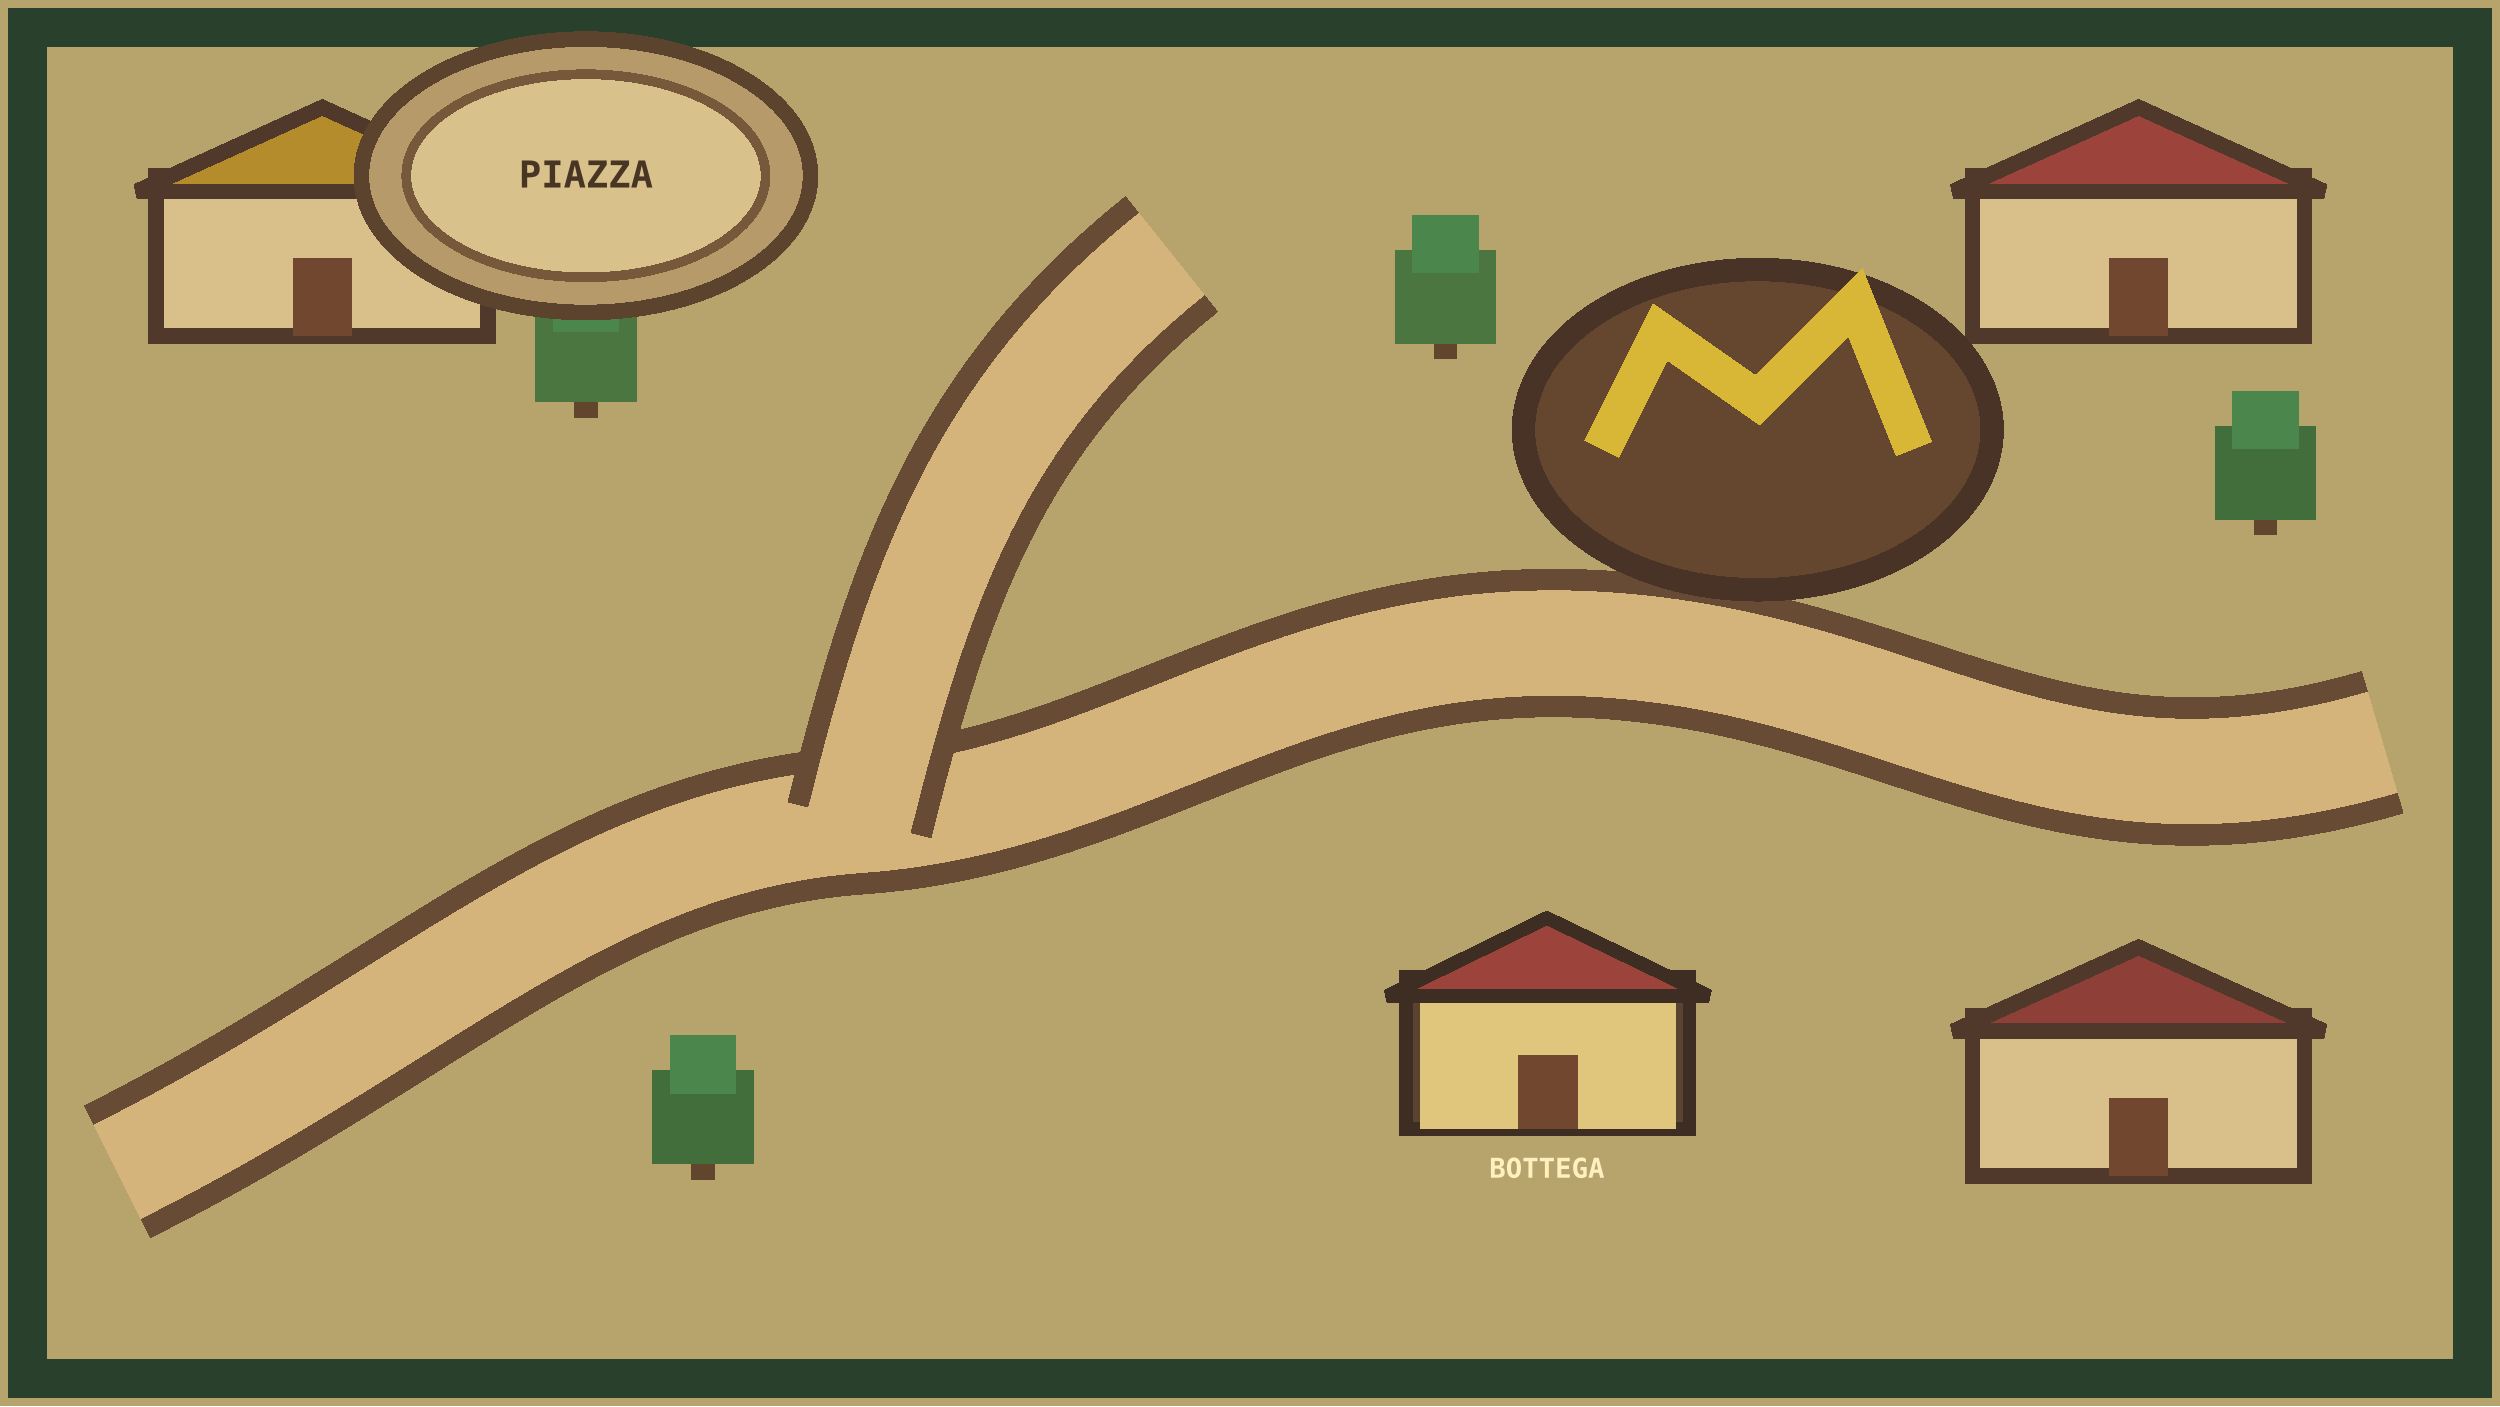
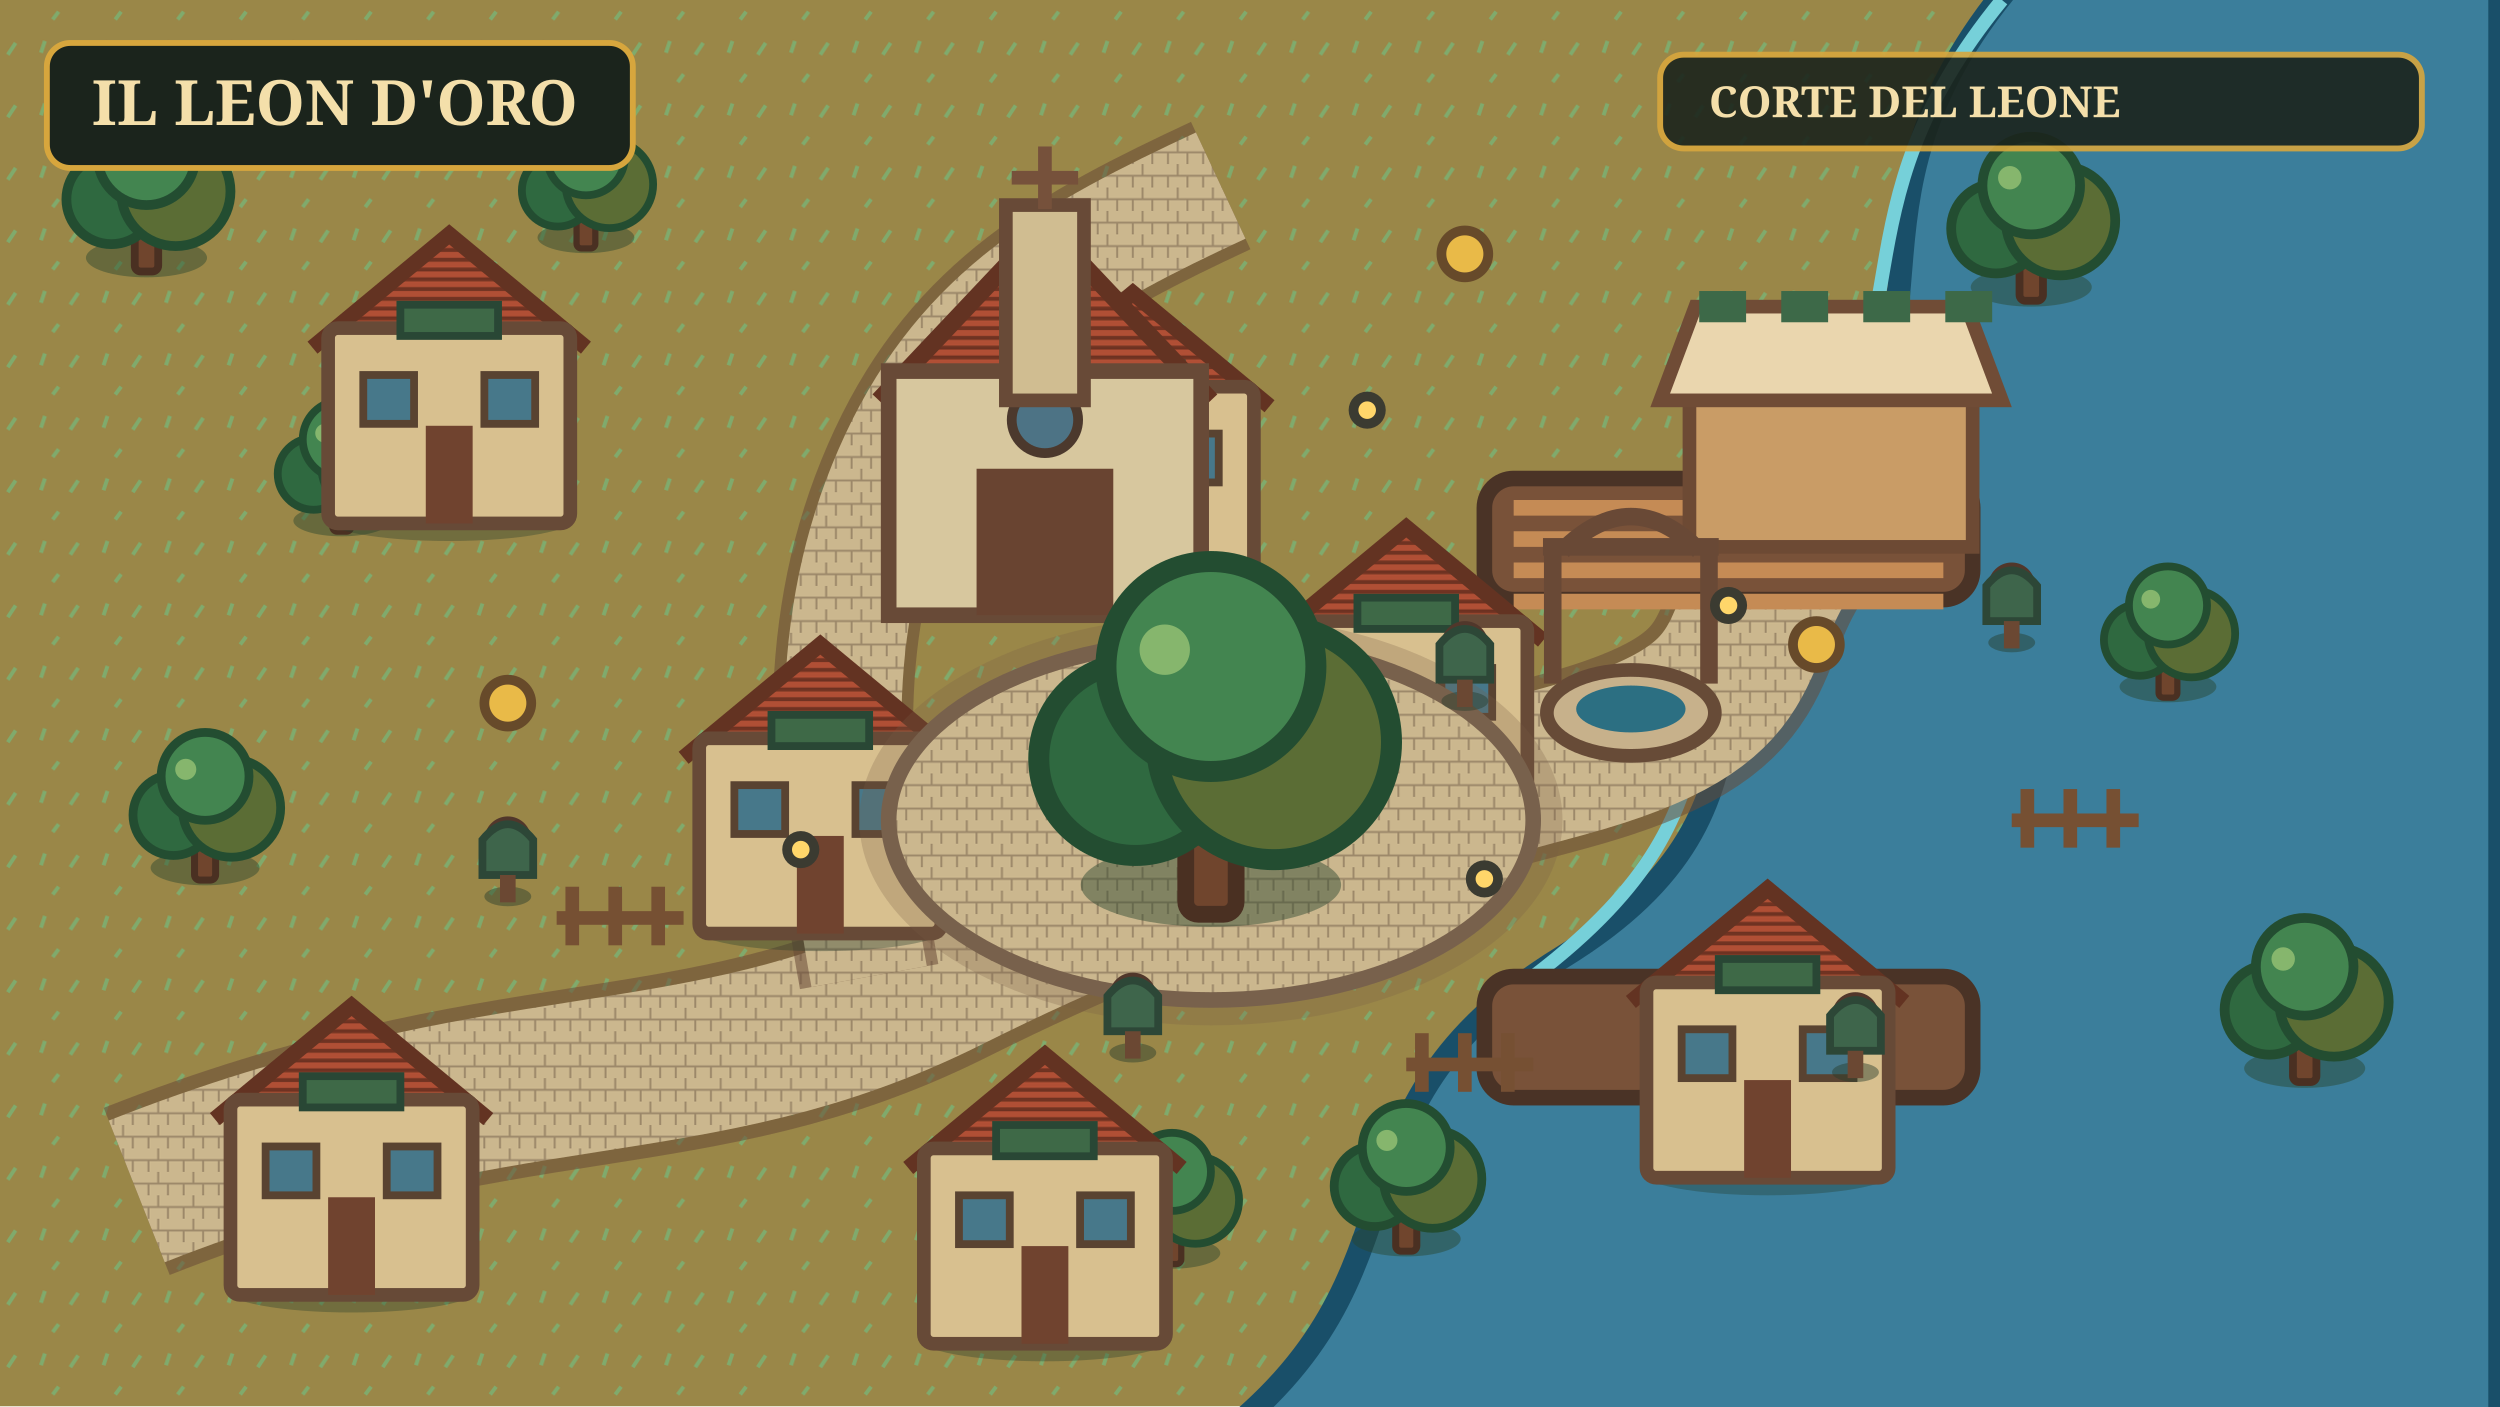
- <svg xmlns="http://www.w3.org/2000/svg" width="1280" height="720" viewBox="0 0 1280 720" shape-rendering="crispEdges">
-   <rect width="1280" height="720" fill="#b7a36c" />
-   <rect x="14" y="14" width="1252" height="692" fill="none" stroke="#29412c" stroke-width="20" />
-   <path d="M60 600C220 520 300 430 440 420S660 320 820 330S1050 430 1220 380" fill="none" stroke="#684b35" stroke-width="76" />
-   <path d="M60 600C220 520 300 430 440 420S660 320 820 330S1050 430 1220 380" fill="none" stroke="#d4b47b" stroke-width="54" />
-   <path d="M440 420C470 300 500 210 600 130" fill="none" stroke="#684b35" stroke-width="76" />
-   <path d="M440 420C470 300 500 210 600 130" fill="none" stroke="#d4b47b" stroke-width="54" />
+ <svg xmlns="http://www.w3.org/2000/svg" width="1280" height="720">
+   <defs>
+     <pattern id="g" width="32" height="32" patternUnits="userSpaceOnUse">
+       <rect width="32" height="32" fill="#9a8748" />
+       <path d="M4 28l4-6m13 5 2-6M27 10l3-4" stroke="#80aa6c" stroke-width="2" />
+     </pattern>
+     <pattern id="p" width="18" height="12" patternUnits="userSpaceOnUse">
+       <rect width="18" height="12" fill="#cbb78e" />
+       <path d="M0 6h18M9 0v6M4 6v6M14 6v6" stroke="#9d896a" />
+     </pattern>
+     <pattern id="r" width="16" height="10" patternUnits="userSpaceOnUse">
+       <rect width="16" height="10" fill="#b04f35" />
+       <path d="M0 3h16M0 8h16" stroke="#703322" stroke-width="2" />
+     </pattern>
+     <g id="t">
+       <ellipse cy="27" rx="31" ry="10" fill="#29452d" opacity=".45" />
+       <rect x="-6" y="0" width="12" height="34" rx="3" fill="#70452d" stroke="#4a3022" stroke-width="4" />
+       <circle cx="-18" cy="-3" r="23" fill="#2f6940" stroke="#234d31" stroke-width="5" />
+       <circle cx="15" cy="-7" r="28" fill="#5b6d35" stroke="#234d31" stroke-width="5" />
+       <circle cy="-25" r="25" fill="#438550" stroke="#234d31" stroke-width="5" />
+       <circle cx="-11" cy="-29" r="6" fill="#86b66d" />
+     </g>
+     <g id="h">
+       <ellipse cx="70" cy="145" rx="65" ry="12" fill="#263b2b" opacity=".35" />
+       <path d="M0 58L70 0l70 58" fill="url(#r)" stroke="#633322" stroke-width="8" />
+       <rect x="8" y="48" width="124" height="100" rx="5" fill="#d8c08f" stroke="#674a37" stroke-width="7" />
+       <rect x="58" y="98" width="24" height="50" fill="#70432f" />
+       <rect x="26" y="72" width="26" height="25" fill="#47788a" stroke="#594331" stroke-width="4" />
+       <rect x="88" y="72" width="26" height="25" fill="#47788a" stroke="#594331" stroke-width="4" />
+       <rect x="45" y="36" width="50" height="16" fill="#3e6947" stroke="#294735" stroke-width="4" />
+     </g>
+     <g id="n">
+       <ellipse cy="29" rx="12" ry="5" fill="#263b2b" opacity=".45" />
+       <circle cy="0" r="10" fill="#dfaa80" stroke="#51372b" stroke-width="4" />
+       <path d="M-13 0q13-16 26 0v18h-26Z" fill="#3e654b" stroke="#2d4737" stroke-width="4" />
+       <rect x="-4" y="18" width="8" height="14" fill="#6b4833" />
+     </g>
+   </defs>
+   <rect width="1280" height="720" fill="url(#g)" />
+   <path d="M1040-20C930 100 1010 170 930 250S930 410 800 490 740 650 620 740h660V-20Z" fill="#3b7e9b" stroke="#194f69" stroke-width="12" />
+   <path d="M1025 0C935 110 990 170 915 260S910 405 785 500" fill="none" stroke="#76d0d9" stroke-width="7" />
+   <path d="M70 610C260 535 355 565 485 500S690 420 800 390 880 330 920 275" fill="none" stroke="#684936" stroke-width="92" opacity=".55" />
+   <path d="M70 610C260 535 355 565 485 500S690 420 800 390 880 330 920 275" fill="none" stroke="url(#p)" stroke-width="78" />
+   <path d="M445 500C425 390 425 310 460 235S550 130 625 95" fill="none" stroke="#684936" stroke-width="72" opacity=".55" />
+   <path d="M445 500C425 390 425 310 460 235S550 130 625 95" fill="none" stroke="url(#p)" stroke-width="60" />
+   <g fill="#795239" stroke="#4a3326" stroke-width="8">
+     <rect x="760" y="245" width="250" height="62" rx="15" />
+     <rect x="760" y="500" width="250" height="62" rx="15" />
+   </g>
+   <path d="M775 260h220m-220 16h220m-220 16h220m-220 16h220" stroke="#c58b55" stroke-width="8" />
+   <use href="#t" transform="translate(75 105)" />
+   <use href="#t" transform="translate(175 245) scale(.8)" />
+   <use href="#t" transform="translate(105 420) scale(.9)" />
+   <use href="#t" transform="translate(300 100) scale(.8)" />
+   <use href="#t" transform="translate(1040 120)" />
+   <use href="#t" transform="translate(1110 330) scale(.8)" />
+   <use href="#t" transform="translate(1180 520)" />
+   <use href="#t" transform="translate(600 620) scale(.8)" />
+   <use href="#t" transform="translate(720 610) scale(.9)" />
+   <use href="#h" transform="translate(160 120)" />
+   <use href="#h" transform="translate(510 150)" />
+   <use href="#h" transform="translate(650 270)" />
+   <use href="#h" transform="translate(350 330)" />
+   <use href="#h" transform="translate(110 515)" />
+   <use href="#h" transform="translate(465 540)" />
+   <use href="#h" transform="translate(835 455)" />
  <g>
-     <rect x="80" y="90" width="170" height="82" fill="#d9c08a" stroke="#50392a" stroke-width="8" />
-     <path d="M70 98L165 55L260 98Z" fill="#b58c2b" stroke="#50392a" stroke-width="8" />
-     <rect x="150" y="132" width="30" height="40" fill="#71482f" />
+     <path d="M450 205l85-90 85 90" fill="url(#r)" stroke="#633322" stroke-width="9" />
+     <rect x="455" y="190" width="160" height="125" fill="#d7c79e" stroke="#684a37" stroke-width="8" />
+     <rect x="500" y="240" width="70" height="75" fill="#694431" />
+     <circle cx="535" cy="215" r="17" fill="#4d7385" stroke="#4c392d" stroke-width="5" />
+     <rect x="515" y="105" width="40" height="100" fill="#d0bd91" stroke="#684a37" stroke-width="7" />
+     <path d="M535 75v32M518 91h34" stroke="#76513b" stroke-width="7" />
+   </g>
+   <ellipse cx="620" cy="420" rx="180" ry="105" fill="#765c45" opacity=".25" />
+   <ellipse cx="620" cy="420" rx="165" ry="92" fill="url(#p)" stroke="#78614c" stroke-width="8" />
+   <use href="#t" transform="translate(620 395) scale(2.15)" />
+   <g>
+     <rect x="865" y="200" width="145" height="80" fill="#c99c66" stroke="#6d4a34" stroke-width="7" />
+     <path d="M850 205h175l-18-48H868Z" fill="#ead6ae" stroke="#704c36" stroke-width="7" />
+     <path d="M870 157h155" stroke="#3d6948" stroke-width="16" stroke-dasharray="24 18" />
  </g>
  <g>
-     <rect x="1010" y="90" width="170" height="82" fill="#d9c08a" stroke="#50392a" stroke-width="8" />
-     <path d="M1000 98L1095 55L1190 98Z" fill="#9c443b" stroke="#50392a" stroke-width="8" />
-     <rect x="1080" y="132" width="30" height="40" fill="#71482f" />
+     <ellipse cx="835" cy="365" rx="43" ry="22" fill="#c7b18b" stroke="#674b37" stroke-width="7" />
+     <ellipse cx="835" cy="363" rx="28" ry="12" fill="#2c6f82" />
+     <path d="M795 350v-70M875 350v-70M790 280h90M800 282q35-35 70 0" fill="none" stroke="#694936" stroke-width="9" />
  </g>
-   <g>
-     <rect x="1010" y="520" width="170" height="82" fill="#d9c08a" stroke="#50392a" stroke-width="8" />
-     <path d="M1000 528L1095 485L1190 528Z" fill="#8e4038" stroke="#50392a" stroke-width="8" />
-     <rect x="1080" y="562" width="30" height="40" fill="#71482f" />
+   <path d="M285 470h65m-57-16v30m22-30v30m22-30v30M720 545h65m-57-16v30m22-30v30m22-30v30M1030 420h65m-57-16v30m22-30v30m22-30v30" stroke="#765033" stroke-width="7" />
+   <g fill="#ffd66a" stroke="#3b3b31" stroke-width="5">
+     <circle cx="410" cy="435" r="7" />
+     <circle cx="760" cy="450" r="7" />
+     <circle cx="885" cy="310" r="7" />
+     <circle cx="700" cy="210" r="7" />
  </g>
-   <g transform="translate(300 180)">
-     <rect x="-6" y="0" width="12" height="34" fill="#62452d" />
-     <rect x="-26" y="-22" width="52" height="48" fill="#4b7640" />
-     <rect x="-17" y="-40" width="34" height="30" fill="#4b874d" />
+   <use href="#n" transform="translate(580 510)" />
+   <use href="#n" transform="translate(750 330)" />
+   <use href="#n" transform="translate(950 520)" />
+   <use href="#n" transform="translate(260 430)" />
+   <use href="#n" transform="translate(1030 300)" />
+   <g fill="#e9ba48" stroke="#674a2a" stroke-width="5">
+     <circle cx="260" cy="360" r="12" />
+     <circle cx="930" cy="330" r="12" />
+     <circle cx="750" cy="130" r="12" />
  </g>
-   <g transform="translate(360 570)">
-     <rect x="-6" y="0" width="12" height="34" fill="#62452d" />
-     <rect x="-26" y="-22" width="52" height="48" fill="#426e3b" />
-     <rect x="-17" y="-40" width="34" height="30" fill="#4b874d" />
-   </g>
-   <g transform="translate(740 150)">
-     <rect x="-6" y="0" width="12" height="34" fill="#62452d" />
-     <rect x="-26" y="-22" width="52" height="48" fill="#4b7640" />
-     <rect x="-17" y="-40" width="34" height="30" fill="#4b874d" />
-   </g>
-   <g transform="translate(1160 240)">
-     <rect x="-6" y="0" width="12" height="34" fill="#62452d" />
-     <rect x="-26" y="-22" width="52" height="48" fill="#426e3b" />
-     <rect x="-17" y="-40" width="34" height="30" fill="#4b874d" />
-   </g>
-   <g>
-     <ellipse cx="900" cy="220" rx="120" ry="82" fill="#65462f" stroke="#493327" stroke-width="12" />
-     <path d="M820 230L850 170L900 205L950 155L980 230" fill="none" stroke="#d7b735" stroke-width="20" />
-   </g>
-   <g>
-     <ellipse cx="300" cy="90" rx="115" ry="70" fill="#b69a69" stroke="#5b432e" stroke-width="8" />
-     <ellipse cx="300" cy="90" rx="92" ry="52" fill="#d9c18c" stroke="#76583b" stroke-width="5" />
-     <text x="300" y="96" text-anchor="middle" font-family="monospace" font-size="19" font-weight="700" fill="#493524">PIAZZA</text>
-   </g>
-   <g>
-     <rect x="720" y="500" width="145" height="78" fill="#5b4331" stroke="#3e2d23" stroke-width="7" />
-     <rect x="727" y="508" width="131" height="70" fill="#e0c57d" />
-     <path d="M710 510L792 470L875 510Z" fill="#9c443b" stroke="#3e2d23" stroke-width="7" />
-     <rect x="777" y="540" width="31" height="38" fill="#71482f" />
-     <text x="792" y="603" text-anchor="middle" font-family="monospace" font-size="14" font-weight="700" fill="#fff0c0">BOTTEGA</text>
-   </g>
+   <rect x="24" y="22" width="300" height="64" rx="12" fill="#1b241c" stroke="#d7a63d" stroke-width="3" />
+   <text x="47" y="64" font-family="Georgia,serif" font-size="32" font-weight="700" fill="#f4dfaa">IL LEON D'ORO</text>
+   <rect x="850" y="28" width="390" height="48" rx="12" fill="#1b241c" opacity=".9" stroke="#d7a63d" stroke-width="3" />
+   <text x="875" y="60" font-family="Georgia,serif" font-size="22" font-weight="700" fill="#f4dfaa">CORTE DEL LEONE</text>
</svg>
